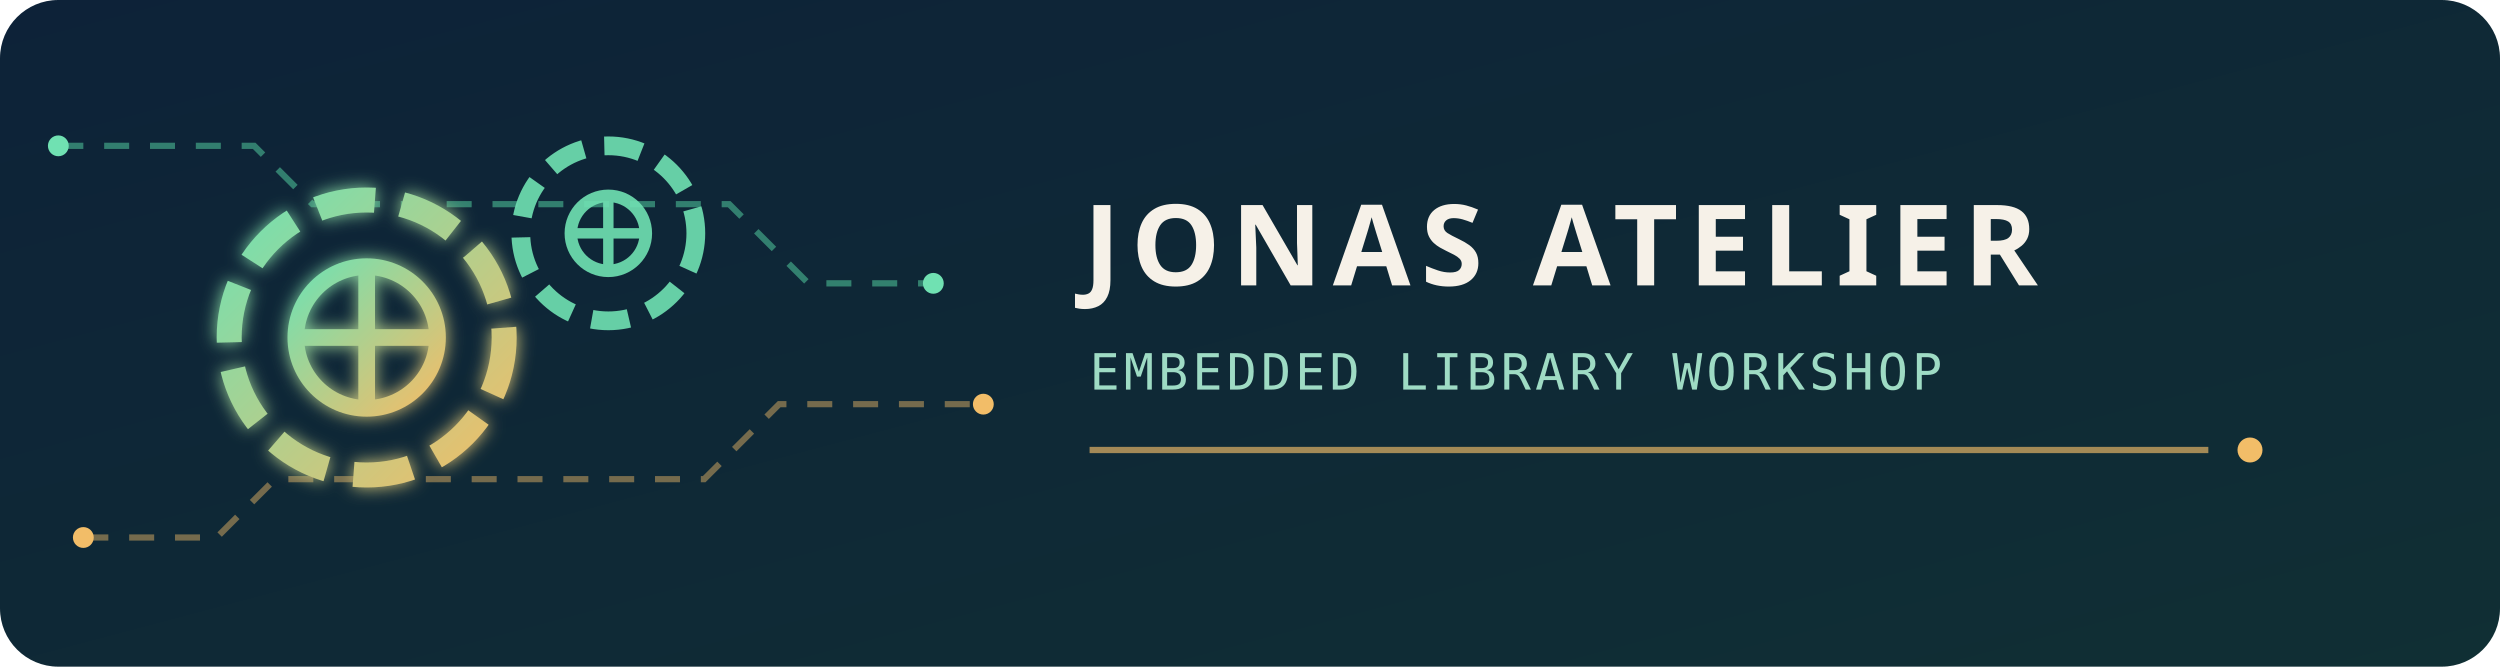
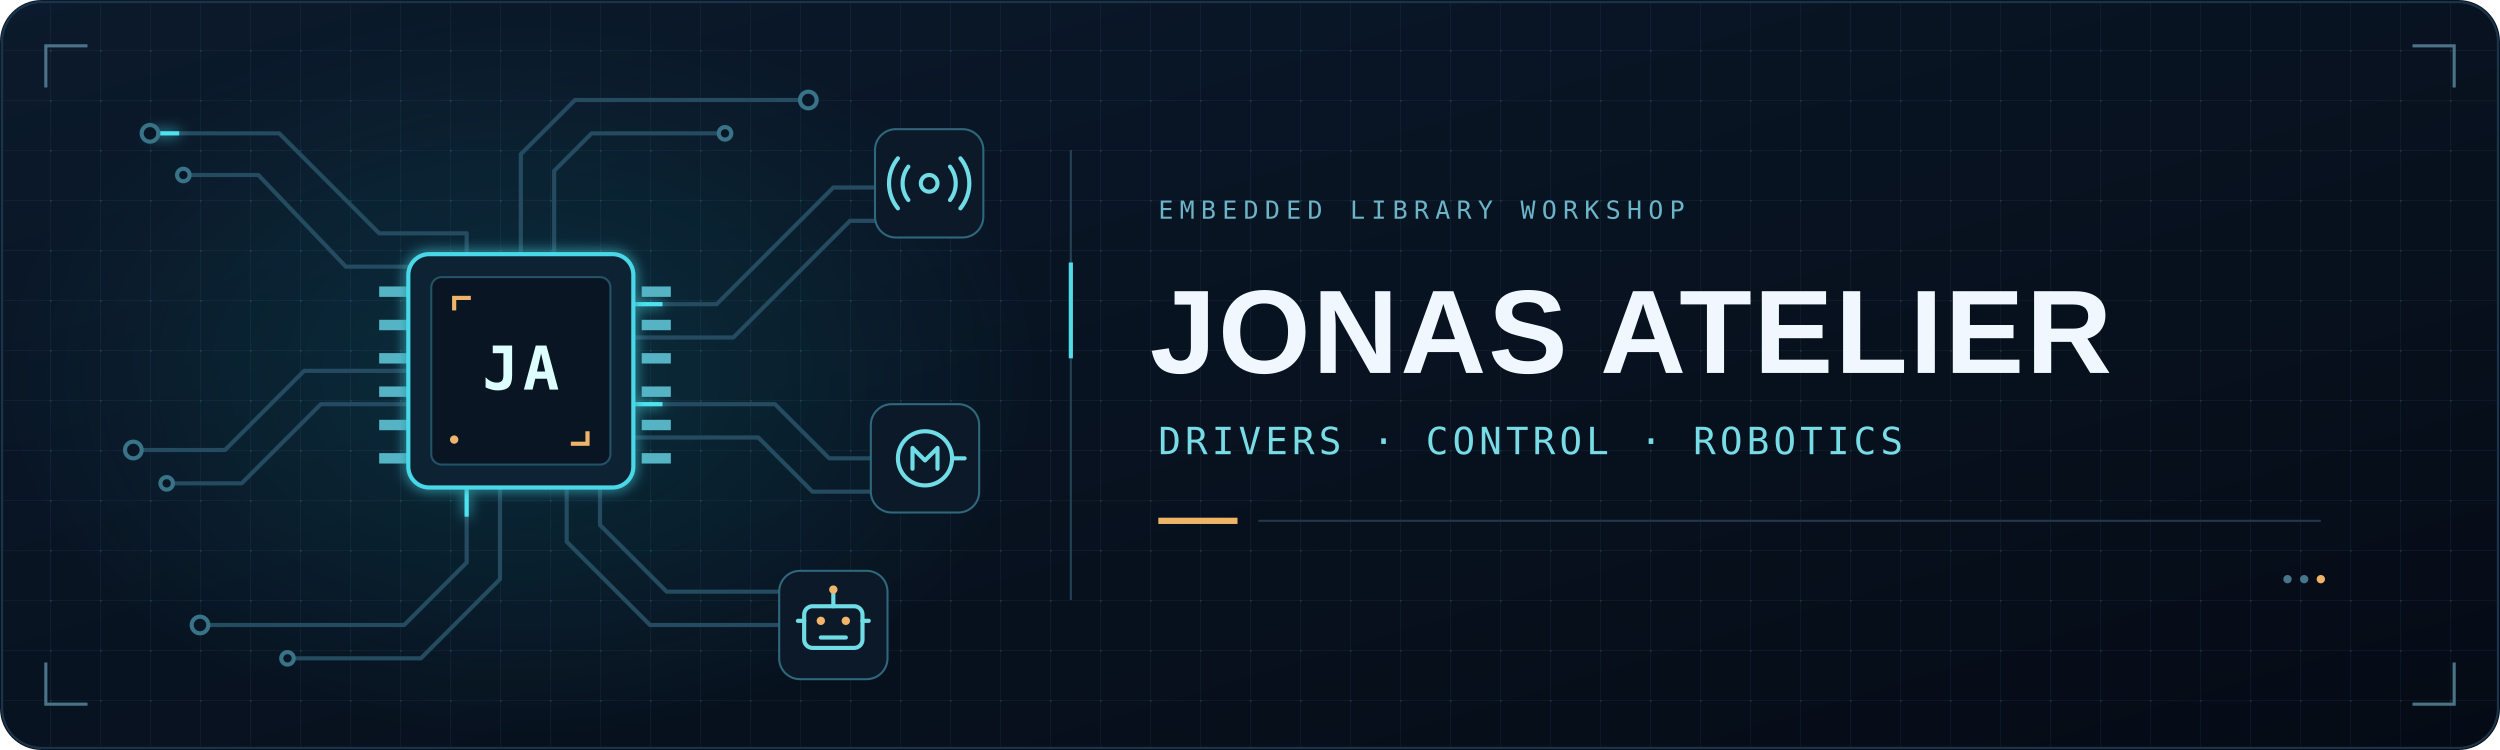
- <svg xmlns="http://www.w3.org/2000/svg" viewBox="0 0 1200 320" role="img" aria-labelledby="title desc">
+ <svg xmlns="http://www.w3.org/2000/svg" viewBox="0 0 1200 360" role="img" aria-labelledby="title desc">
  <defs>
-     <linearGradient id="background" x1="0" y1="0" x2="1" y2="1">
-       <stop offset="0" stop-color="#0d2238" />
-       <stop offset="1" stop-color="#102f34" />
+     <linearGradient id="board" x2="1" y2="1">
+       <stop stop-color="#0b1a2c" />
+       <stop offset="1" stop-color="#050b15" />
    </linearGradient>
-     <linearGradient id="accent" x1="0" y1="0" x2="1" y2="1">
-       <stop offset="0" stop-color="#70e1b2" />
-       <stop offset="1" stop-color="#f2bd68" />
-     </linearGradient>
-     <filter id="glow" x="-50%" y="-50%" width="200%" height="200%">
-       <feGaussianBlur stdDeviation="4" result="blur" />
+     <radialGradient id="halo">
+       <stop stop-color="#16cbd5" stop-opacity=".14" />
+       <stop offset="1" stop-color="#16cbd5" stop-opacity="0" />
+     </radialGradient>
+     <pattern id="grid" width="24" height="24" patternUnits="userSpaceOnUse">
+       <path d="M24 0H0V24" fill="none" stroke="#7bd9ed" stroke-opacity=".055" />
+       <circle cx="0" cy="0" r="1" fill="#7bd9ed" fill-opacity=".12" />
+     </pattern>
+     <filter id="glow" x="-60%" y="-60%" width="220%" height="220%">
+       <feGaussianBlur stdDeviation="3" />
      <feMerge>
-         <feMergeNode in="blur" />
+         <feMergeNode />
        <feMergeNode in="SourceGraphic" />
      </feMerge>
    </filter>
    <style>
-       .gear-slow { transform-origin: 176px 162px; animation: spin 16s linear infinite; }
-       .gear-fast { transform-origin: 292px 112px; animation: reverse-spin 11s linear infinite; }
-       .trace { stroke-dasharray: 12 10; animation: travel 3s linear infinite; }
-       @keyframes spin { to { transform: rotate(360deg); } }
-       @keyframes reverse-spin { to { transform: rotate(-360deg); } }
-       @keyframes travel { to { stroke-dashoffset: -44; } }
-       @media (prefers-reduced-motion: reduce) {
-         .gear-slow, .gear-fast, .trace { animation: none; }
-       }
+       .signal { stroke-dasharray: 14 420; animation: travel 7s linear infinite; }
+       .late { animation-delay: -3.5s; }
+       @keyframes travel { to { stroke-dashoffset: -434; } }
+       @media (prefers-reduced-motion: reduce) { .signal { animation: none; } }
    </style>
  </defs>
-   <rect width="1200" height="320" rx="28" fill="url(#background)" />
-   <path d="M28 70H122L150 98H350L388 136H448" fill="none" stroke="#51c99c" stroke-width="3" opacity=".55" class="trace" />
-   <path d="M40 258H104L132 230H338L374 194H472" fill="none" stroke="#f2bd68" stroke-width="3" opacity=".45" class="trace" />
-   <circle cx="28" cy="70" r="5" fill="#70e1b2" />
-   <circle cx="40" cy="258" r="5" fill="#f2bd68" />
-   <circle cx="448" cy="136" r="5" fill="#70e1b2" />
-   <circle cx="472" cy="194" r="5" fill="#f2bd68" />
-   <g class="gear-slow" fill="none" stroke="url(#accent)" stroke-width="12" filter="url(#glow)">
-     <circle cx="176" cy="162" r="66" stroke-dasharray="28 13" />
-     <circle cx="176" cy="162" r="34" stroke-width="8" />
-     <path d="M176 128V196M142 162H210" stroke-width="8" />
+   <rect width="1200" height="360" rx="20" fill="url(#board)" />
+   <rect x="1" y="1" width="1198" height="358" rx="19" fill="url(#grid)" stroke="#1c3449" />
+   <ellipse cx="250" cy="180" rx="250" ry="175" fill="url(#halo)" />
+   <g fill="none" stroke="#244b60" stroke-width="2" stroke-linejoin="round">
+     <path d="M72 64h62l48 48h42v10M88 84h36l42 44h30" />
+     <path d="M304 146h40l56-56h40M304 162h48l56-56h48" />
+     <path d="M196 178h-50l-38 38H64M196 194h-42l-38 38H80" />
+     <path d="M224 234v36l-30 30H96M240 234v44l-38 38h-64" />
+     <path d="M272 234v26l40 40h82M288 234v18l32 32h58" />
+     <path d="M250 122V74l26-26h112M266 122V82l18-18h64" />
+     <path d="M304 194h68l26 26h46M304 210h60l26 26h38" />
  </g>
-   <g class="gear-fast" fill="none" stroke="#70e1b2" stroke-width="9" opacity=".9">
-     <circle cx="292" cy="112" r="42" stroke-dasharray="18 10" />
-     <circle cx="292" cy="112" r="18" stroke-width="6" />
-     <path d="M292 94V130M274 112H310" stroke-width="5" />
+   <g fill="none" stroke="#4de4ef" stroke-width="2" filter="url(#glow)">
+     <path class="signal" d="M72 64h62l48 48h42v10" />
+     <path class="signal late" d="M304 146h40l56-56h40" />
+     <path class="signal" d="M224 234v36l-30 30H96" />
+     <path class="signal late" d="M304 194h68l26 26h46" />
  </g>
-   <text x="520" y="137" fill="#f6f1e8" font-family="system-ui, sans-serif" font-size="54" font-weight="750" letter-spacing="5">JONAS ATELIER</text>
-   <text x="523" y="187" fill="#9edbc4" font-family="ui-monospace, monospace" font-size="24" letter-spacing="2">EMBEDDED LIBRARY WORKSHOP</text>
-   <path d="M523 216H1060" stroke="#f2bd68" stroke-width="3" opacity=".65" />
-   <circle cx="1080" cy="216" r="6" fill="#f2bd68" />
+   <g fill="#091625" stroke="#387388" stroke-width="2">
+     <circle cx="72" cy="64" r="4" />
+     <circle cx="88" cy="84" r="3" />
+     <circle cx="64" cy="216" r="4" />
+     <circle cx="80" cy="232" r="3" />
+     <circle cx="96" cy="300" r="4" />
+     <circle cx="138" cy="316" r="3" />
+     <circle cx="388" cy="48" r="4" />
+     <circle cx="348" cy="64" r="3" />
+   </g>
+   <g stroke="#55b3c4" stroke-width="5">
+     <path d="M208122v-14m0 140v-14" />
+     <path d="M224122v-14m0 140v-14" />
+     <path d="M240122v-14m0 140v-14" />
+     <path d="M256122v-14m0 140v-14" />
+     <path d="M272122v-14m0 140v-14" />
+     <path d="M288122v-14m0 140v-14" />
+     <path d="M196 140h-14m140 0h-14" />
+     <path d="M196 156h-14m140 0h-14" />
+     <path d="M196 172h-14m140 0h-14" />
+     <path d="M196 188h-14m140 0h-14" />
+     <path d="M196 204h-14m140 0h-14" />
+     <path d="M196 220h-14m140 0h-14" />
+   </g>
+   <rect x="196" y="122" width="108" height="112" rx="10" fill="#0b2032" stroke="#49d8e7" stroke-width="2" filter="url(#glow)" />
+   <rect x="207" y="133" width="86" height="90" rx="5" fill="#0a1524" stroke="#225367" />
+   <path d="M218 149v-6h8M282 207v6h-8" fill="none" stroke="#eeb46a" stroke-width="2" />
+   <text x="250" y="187" text-anchor="middle" fill="#deffff" font-family="monospace" font-size="29" font-weight="bold" letter-spacing="2">JA</text>
+   <circle cx="218" cy="211" r="2" fill="#eeb46a" />
+   <g fill="#0b1929" stroke="#2f677d">
+     <rect x="420" y="62" width="52" height="52" rx="10" />
+     <rect x="418" y="194" width="52" height="52" rx="10" />
+     <rect x="374" y="274" width="52" height="52" rx="10" />
+   </g>
+   <g fill="none" stroke="#70dce5" stroke-width="2" stroke-linecap="round" stroke-linejoin="round">
+     <circle cx="446" cy="88" r="4" />
+     <path d="M436 80a13 13 0 0 0 0 16m20-16a13 13 0 0 1 0 16M431 76a19 19 0 0 0 0 24m30-24a19 19 0 0 1 0 24" />
+     <circle cx="444" cy="220" r="13" />
+     <path d="M438 225v-10l6 6 6-6v10m7-5h6" />
+     <rect x="386" y="291" width="28" height="20" rx="4" />
+     <path d="M400 291v-6m-17 13h3m28 0h3m-23 8h12" />
+   </g>
+   <g fill="#f1b669">
+     <circle cx="394" cy="298" r="2" />
+     <circle cx="406" cy="298" r="2" />
+     <circle cx="400" cy="283" r="2" />
+   </g>
+   <path d="M514 72v216" stroke="#254154" />
+   <path d="M514 126v46" stroke="#52dce7" stroke-width="2" />
+   <text x="556" y="105" fill="#6cb4c7" font-family="monospace" font-size="12" letter-spacing="3">EMBEDDED LIBRARY WORKSHOP</text>
+   <text x="552" y="179" fill="#f0f7ff" font-family="Arial, Helvetica, sans-serif" font-size="57" font-weight="bold" letter-spacing="1">JONAS ATELIER</text>
+   <text x="556" y="218" fill="#77dce6" font-family="monospace" font-size="18" letter-spacing="2">DRIVERS · CONTROL · ROBOTICS</text>
+   <path d="M556 250h38" stroke="#efb567" stroke-width="3" />
+   <path d="M604 250h510" stroke="#21384c" />
+   <g fill="#46758c">
+     <circle cx="1098" cy="278" r="2" />
+     <circle cx="1106" cy="278" r="2" />
+   </g>
+   <circle cx="1114" cy="278" r="2" fill="#efb567" />
+   <g fill="none" stroke="#4b7388" stroke-width="1.5">
+     <path d="M22 42V22h20M1158 22h20v20M22 318v20h20M1158 338h20v-20" />
+   </g>
</svg>
